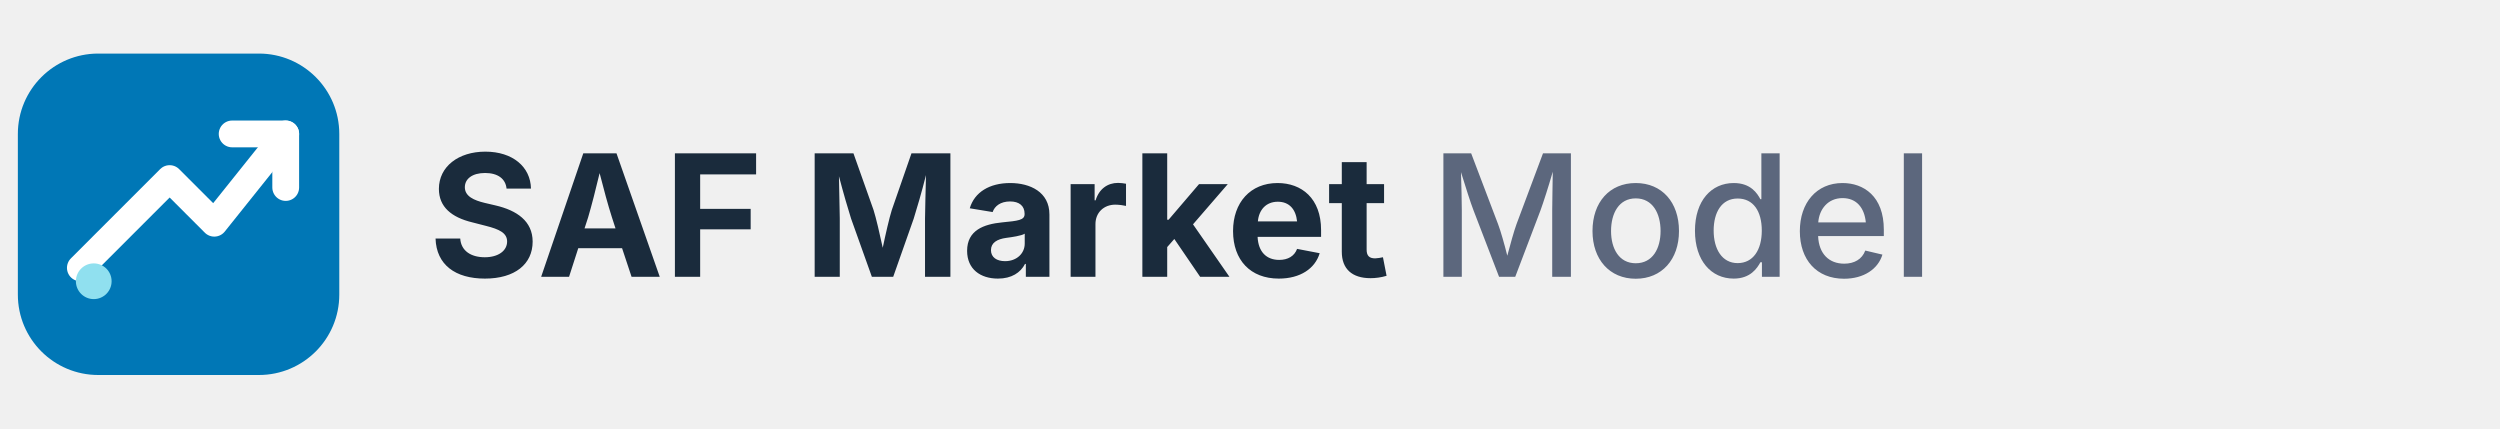
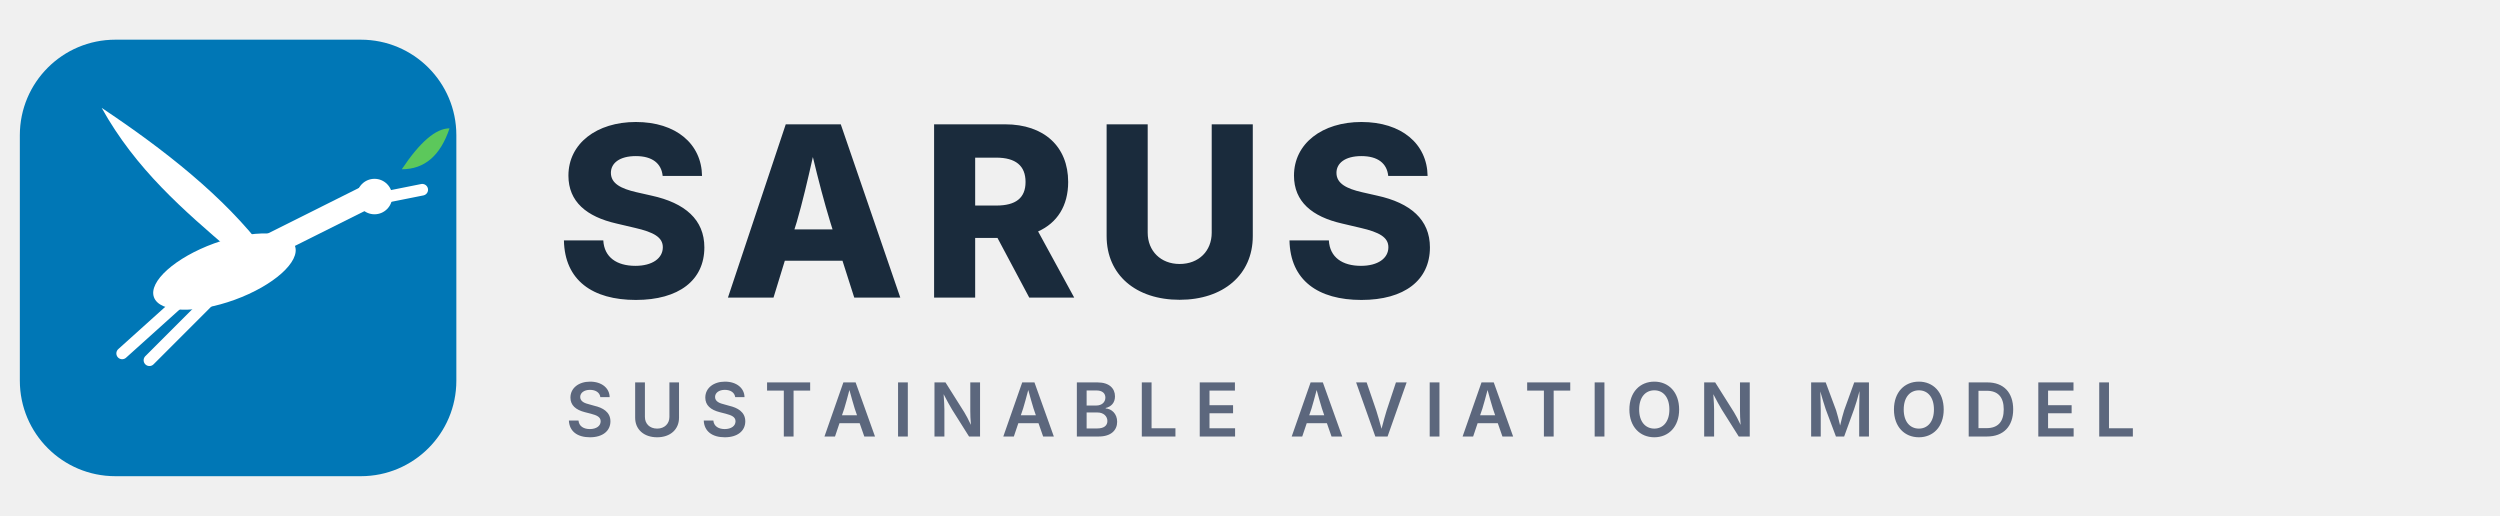
- <svg xmlns="http://www.w3.org/2000/svg" width="280" height="48" viewBox="0 0 280 48">
-   <rect x="2" y="6" width="36" height="36" rx="9" fill="#0077B6" />
-   <path d="M9 30 L19 20 L24 25 L32 15" fill="none" stroke="#FFFFFF" stroke-width="3" stroke-linecap="round" stroke-linejoin="round" />
-   <path d="M26 15 L32 15 L32 21" fill="none" stroke="#FFFFFF" stroke-width="3" stroke-linecap="round" stroke-linejoin="round" />
-   <circle cx="10.5" cy="31.5" r="2" fill="#90E0EF" />
-   <text x="48" y="31" font-family="Inter, -apple-system, 'Segoe UI', Helvetica, Arial, sans-serif" font-size="19" font-weight="700" fill="#1A2B3C">SAF Market
-     <tspan font-weight="500" fill="#5C677D"> Model</tspan>
-   </text>
+ <svg xmlns="http://www.w3.org/2000/svg" width="252" height="52" viewBox="0 0 252 52">
+   <g transform="translate(2 4) scale(0.6875)">
+     <rect width="64" height="64" rx="14" fill="#0077B6" />
+     <g fill="#FFFFFF" stroke="none">
+       <ellipse cx="30" cy="34" rx="11" ry="4.4" transform="rotate(-20 30 34)" />
+       <path d="M31 31 C24 25 17 19 12 10 C21 16 30 23 36 31 Z" />
+       <circle cx="52" cy="23" r="2.6" />
+     </g>
+     <path d="M37 30 L51 23" fill="none" stroke="#FFFFFF" stroke-width="3.4" stroke-linecap="round" />
+     <g fill="none" stroke="#FFFFFF" stroke-width="1.7" stroke-linecap="round">
+       <path d="M54 23 L59 22" />
+       <path d="M25 37 L15 46" />
+       <path d="M28 38 L19 47" />
+     </g>
+     <path d="M56 19 Q60 13 63 13 Q61 19 56 19 Z" fill="#5CC85B" />
+   </g>
+   <text x="56" y="30" font-family="Inter, -apple-system, 'Segoe UI', Helvetica, Arial, sans-serif" font-size="24" font-weight="800" letter-spacing="1.5" fill="#1A2B3C">SARUS</text>
+   <text x="57" y="44" font-family="Inter, -apple-system, 'Segoe UI', Helvetica, Arial, sans-serif" font-size="7.5" font-weight="600" letter-spacing="1.6" fill="#5C677D">SUSTAINABLE AVIATION MODEL</text>
</svg>
